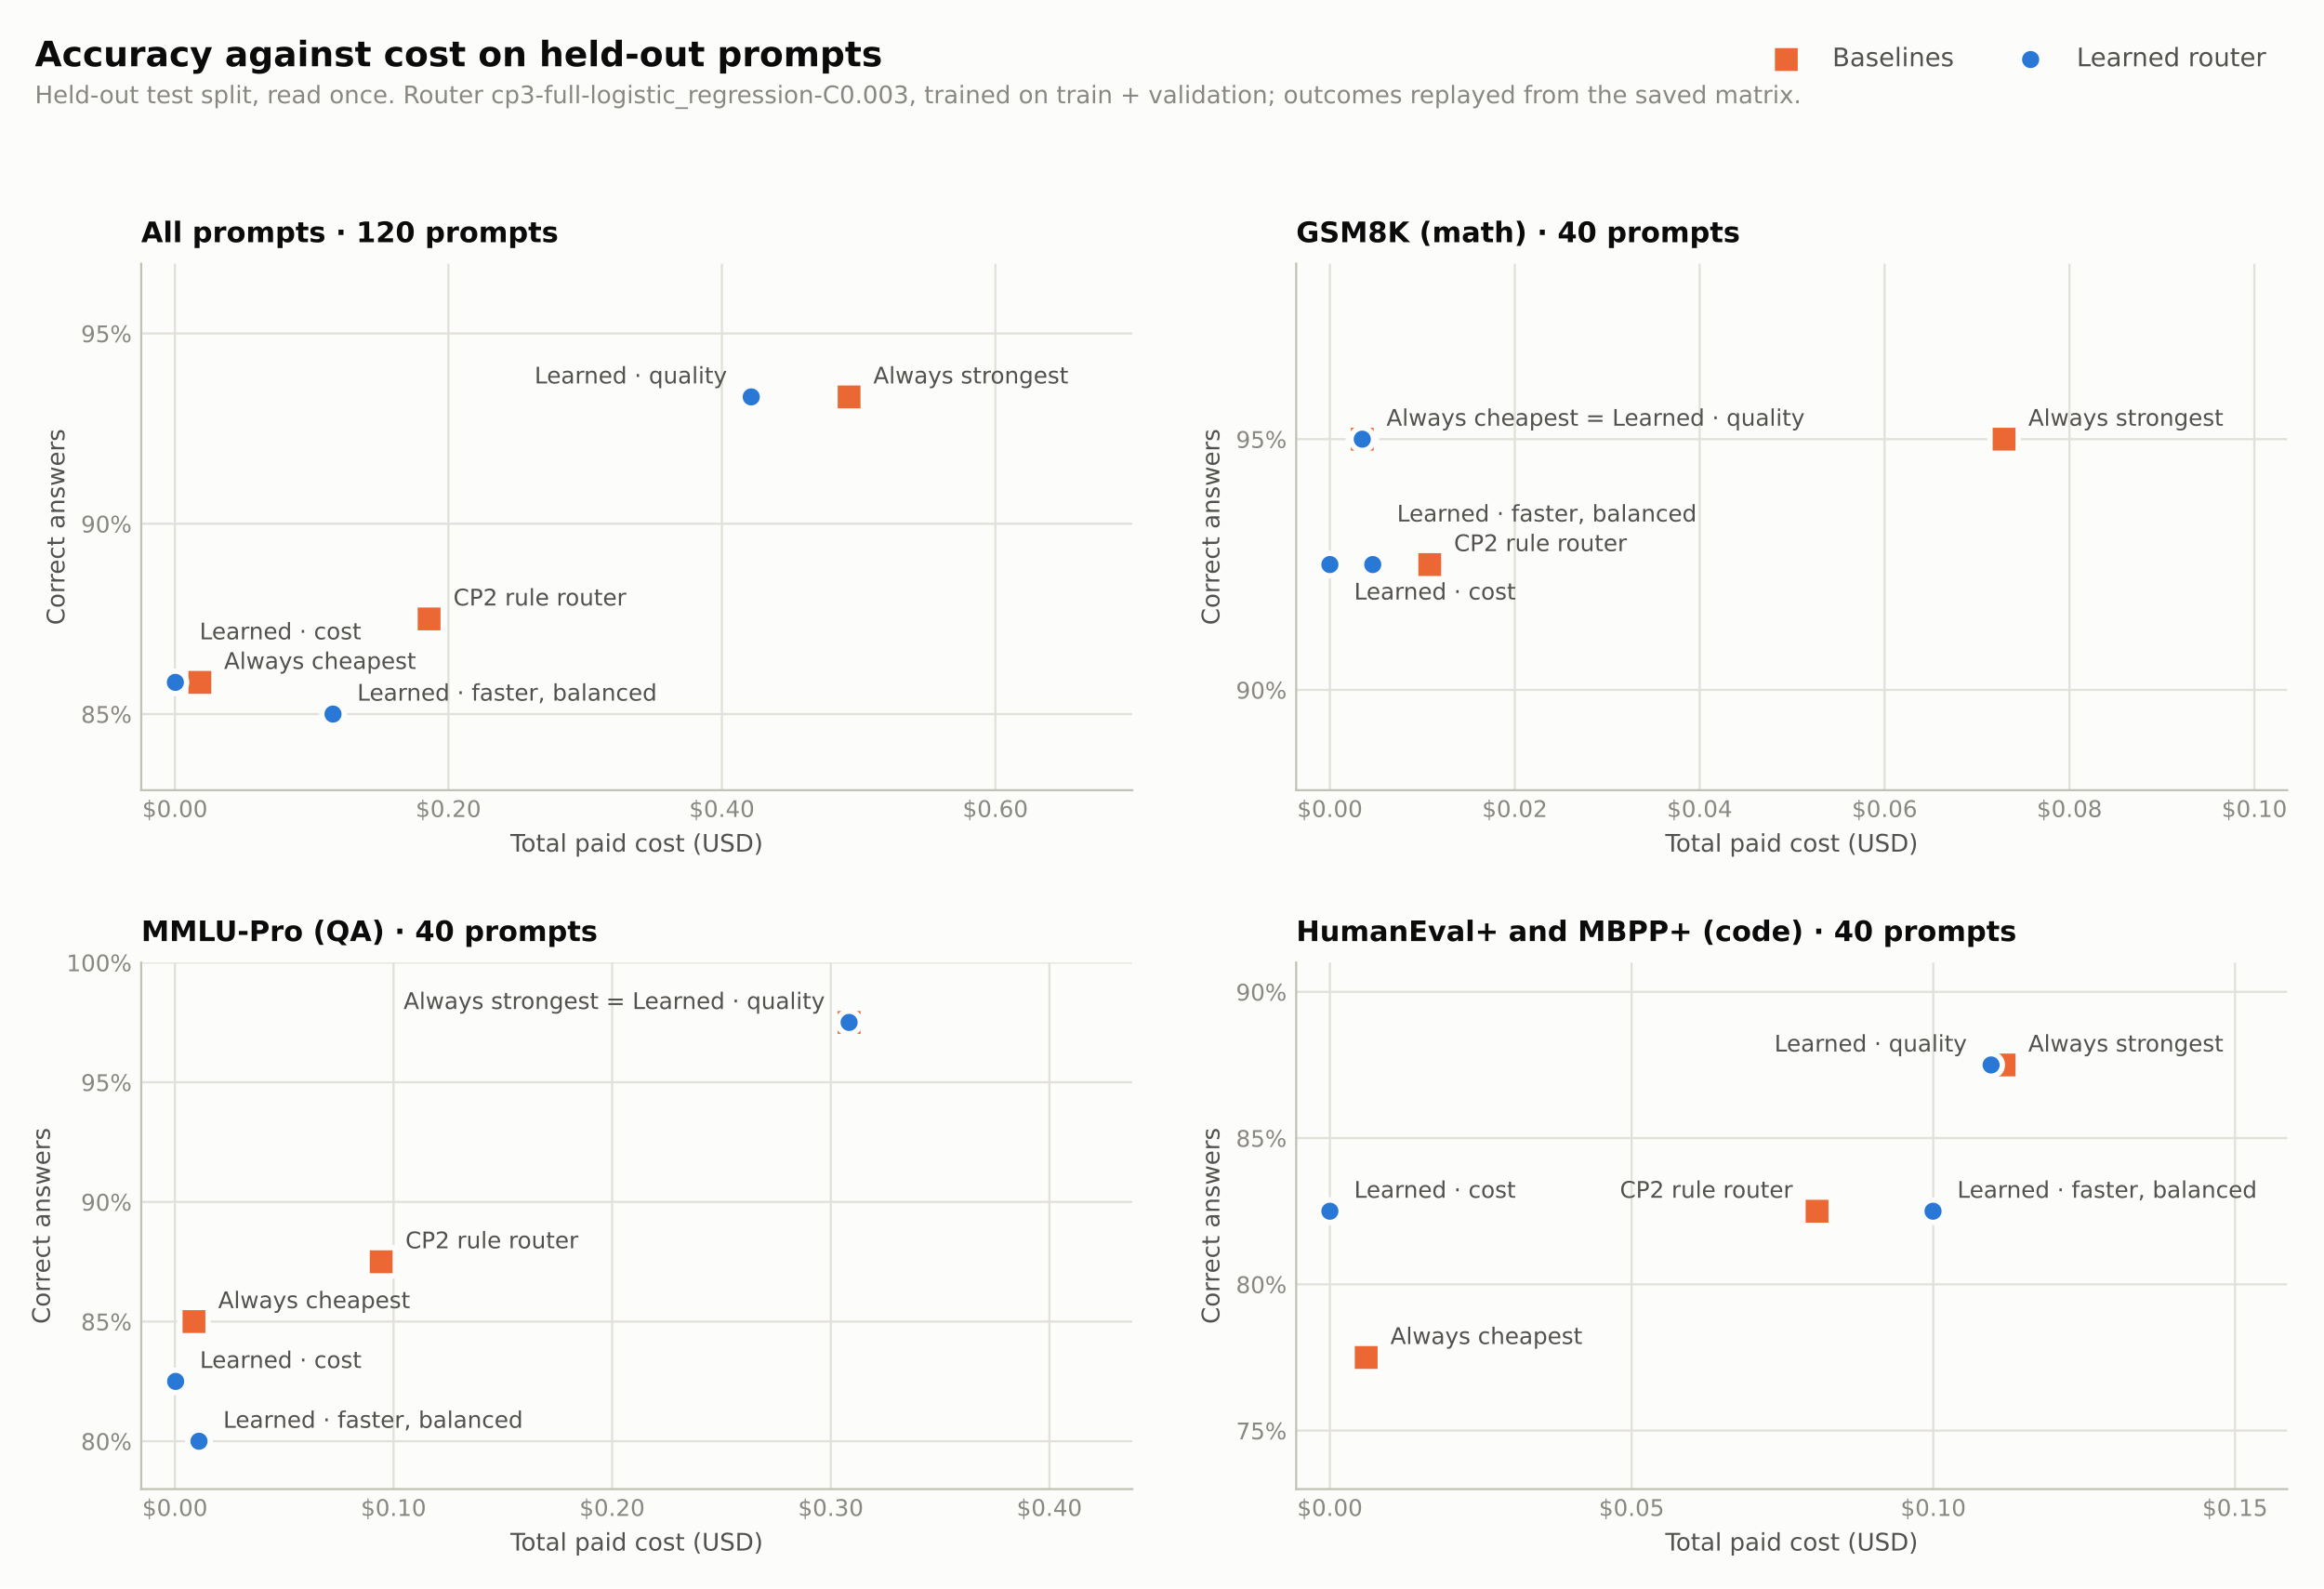
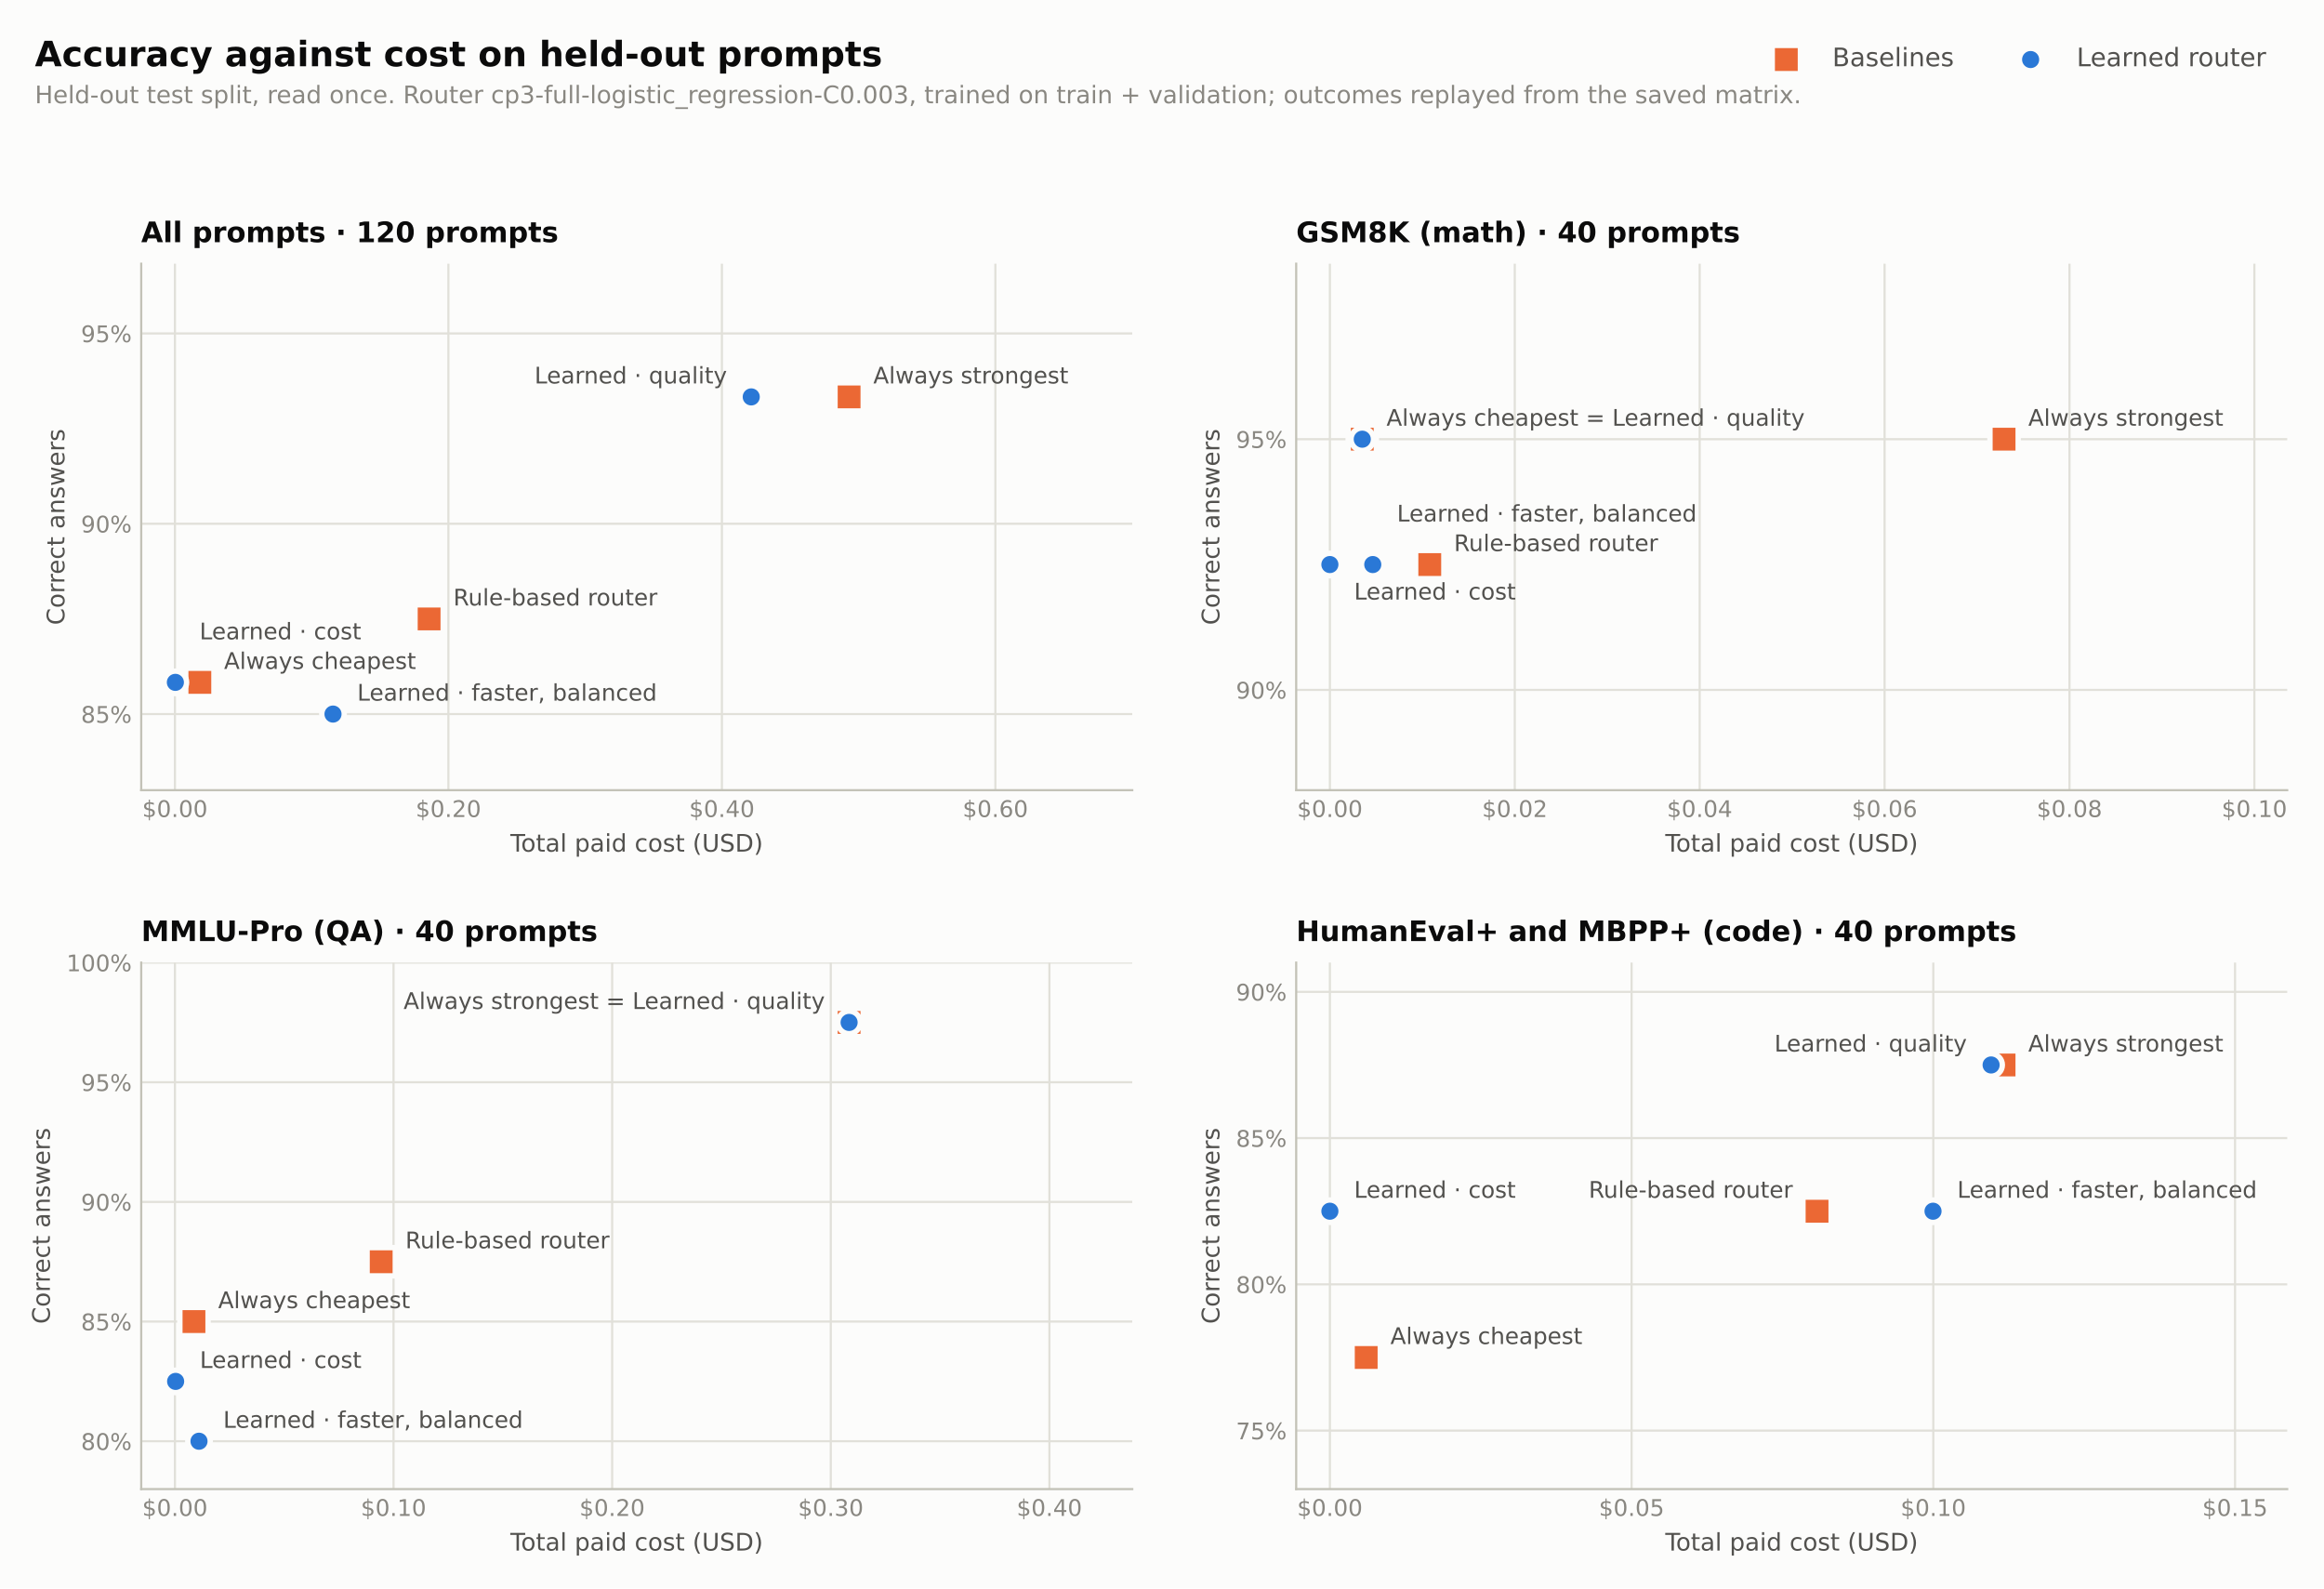
<svg xmlns="http://www.w3.org/2000/svg" xmlns:xlink="http://www.w3.org/1999/xlink" width="864pt" height="590.4pt" viewBox="0 0 864 590.4" version="1.1">
  <defs>
    <style type="text/css">*{stroke-linejoin: round; stroke-linecap: butt}</style>
  </defs>
  <g id="figure_1">
    <g id="patch_1">
      <path d="M 0 590.4  L 864 590.4  L 864 0  L 0 0  z " style="fill: #fcfcfb" />
    </g>
    <g id="axes_1">
      <g id="patch_2">
        <path d="M 52.5 293.713  L 420.943 293.713  L 420.943 98.013  L 52.5 98.013  z " style="fill: #fcfcfb" />
      </g>
      <g id="matplotlib.axis_1">
        <g id="xtick_1">
          <g id="line2d_1">
            <path d="M 65.032 293.713  L 65.032 98.013  " clip-path="url(#p38cb1caae2)" style="fill: none; stroke: #e1e0d9; stroke-width: 0.8; stroke-linecap: square" />
          </g>
          <g id="line2d_2" />
          <g id="text_1">
            <text style="font-size: 8.5px; font-family: 'DejaVu Sans', 'Bitstream Vera Sans', 'Computer Modern Sans Serif', 'Lucida Grande', 'Verdana', 'Geneva', 'Lucid', 'Arial', 'Helvetica', 'Avant Garde', sans-serif; text-anchor: middle; fill: #898781" x="65.032" y="303.672" transform="rotate(-0 65.03206 303.6721)">$0.00</text>
          </g>
        </g>
        <g id="xtick_2">
          <g id="line2d_3">
            <path d="M 166.706 293.713  L 166.706 98.013  " clip-path="url(#p38cb1caae2)" style="fill: none; stroke: #e1e0d9; stroke-width: 0.8; stroke-linecap: square" />
          </g>
          <g id="line2d_4" />
          <g id="text_2">
            <text style="font-size: 8.5px; font-family: 'DejaVu Sans', 'Bitstream Vera Sans', 'Computer Modern Sans Serif', 'Lucida Grande', 'Verdana', 'Geneva', 'Lucid', 'Arial', 'Helvetica', 'Avant Garde', sans-serif; text-anchor: middle; fill: #898781" x="166.706" y="303.672" transform="rotate(-0 166.7059 303.6721)">$0.20</text>
          </g>
        </g>
        <g id="xtick_3">
          <g id="line2d_5">
            <path d="M 268.38 293.713  L 268.38 98.013  " clip-path="url(#p38cb1caae2)" style="fill: none; stroke: #e1e0d9; stroke-width: 0.8; stroke-linecap: square" />
          </g>
          <g id="line2d_6" />
          <g id="text_3">
            <text style="font-size: 8.5px; font-family: 'DejaVu Sans', 'Bitstream Vera Sans', 'Computer Modern Sans Serif', 'Lucida Grande', 'Verdana', 'Geneva', 'Lucid', 'Arial', 'Helvetica', 'Avant Garde', sans-serif; text-anchor: middle; fill: #898781" x="268.38" y="303.672" transform="rotate(-0 268.3797 303.6721)">$0.40</text>
          </g>
        </g>
        <g id="xtick_4">
          <g id="line2d_7">
            <path d="M 370.054 293.713  L 370.054 98.013  " clip-path="url(#p38cb1caae2)" style="fill: none; stroke: #e1e0d9; stroke-width: 0.8; stroke-linecap: square" />
          </g>
          <g id="line2d_8" />
          <g id="text_4">
            <text style="font-size: 8.5px; font-family: 'DejaVu Sans', 'Bitstream Vera Sans', 'Computer Modern Sans Serif', 'Lucida Grande', 'Verdana', 'Geneva', 'Lucid', 'Arial', 'Helvetica', 'Avant Garde', sans-serif; text-anchor: middle; fill: #898781" x="370.054" y="303.672" transform="rotate(-0 370.0536 303.6721)">$0.60</text>
          </g>
        </g>
        <g id="text_5">
          <text style="font-size: 9px; font-family: 'DejaVu Sans', 'Bitstream Vera Sans', 'Computer Modern Sans Serif', 'Lucida Grande', 'Verdana', 'Geneva', 'Lucid', 'Arial', 'Helvetica', 'Avant Garde', sans-serif; text-anchor: middle; fill: #52514e" x="236.721" y="316.553" transform="rotate(-0 236.7213 316.5527)">Total paid cost (USD)</text>
        </g>
      </g>
      <g id="matplotlib.axis_2">
        <g id="ytick_1">
          <g id="line2d_9">
            <path d="M 52.5 265.419  L 420.943 265.419  " clip-path="url(#p38cb1caae2)" style="fill: none; stroke: #e1e0d9; stroke-width: 0.8; stroke-linecap: square" />
          </g>
          <g id="line2d_10" />
          <g id="text_6">
            <text style="font-size: 8.5px; font-family: 'DejaVu Sans', 'Bitstream Vera Sans', 'Computer Modern Sans Serif', 'Lucida Grande', 'Verdana', 'Geneva', 'Lucid', 'Arial', 'Helvetica', 'Avant Garde', sans-serif; text-anchor: end; fill: #898781" x="49" y="268.648" transform="rotate(-0 49 268.6476)">85%</text>
          </g>
        </g>
        <g id="ytick_2">
          <g id="line2d_11">
            <path d="M 52.5 194.682  L 420.943 194.682  " clip-path="url(#p38cb1caae2)" style="fill: none; stroke: #e1e0d9; stroke-width: 0.8; stroke-linecap: square" />
          </g>
          <g id="line2d_12" />
          <g id="text_7">
            <text style="font-size: 8.5px; font-family: 'DejaVu Sans', 'Bitstream Vera Sans', 'Computer Modern Sans Serif', 'Lucida Grande', 'Verdana', 'Geneva', 'Lucid', 'Arial', 'Helvetica', 'Avant Garde', sans-serif; text-anchor: end; fill: #898781" x="49" y="197.911" transform="rotate(-0 49 197.9107)">90%</text>
          </g>
        </g>
        <g id="ytick_3">
          <g id="line2d_13">
            <path d="M 52.5 123.945  L 420.943 123.945  " clip-path="url(#p38cb1caae2)" style="fill: none; stroke: #e1e0d9; stroke-width: 0.8; stroke-linecap: square" />
          </g>
          <g id="line2d_14" />
          <g id="text_8">
            <text style="font-size: 8.5px; font-family: 'DejaVu Sans', 'Bitstream Vera Sans', 'Computer Modern Sans Serif', 'Lucida Grande', 'Verdana', 'Geneva', 'Lucid', 'Arial', 'Helvetica', 'Avant Garde', sans-serif; text-anchor: end; fill: #898781" x="49" y="127.174" transform="rotate(-0 49 127.1738)">95%</text>
          </g>
        </g>
        <g id="text_9">
          <text style="font-size: 9px; font-family: 'DejaVu Sans', 'Bitstream Vera Sans', 'Computer Modern Sans Serif', 'Lucida Grande', 'Verdana', 'Geneva', 'Lucid', 'Arial', 'Helvetica', 'Avant Garde', sans-serif; text-anchor: middle; fill: #52514e" x="23.945" y="195.863" transform="rotate(-90 23.94531 195.863)">Correct answers</text>
        </g>
      </g>
      <g id="patch_3">
        <path d="M 52.5 293.713  L 52.5 98.013  " style="fill: none; stroke: #c3c2b7; stroke-width: 0.8; stroke-linejoin: miter; stroke-linecap: square" />
      </g>
      <g id="patch_4">
        <path d="M 52.5 293.713  L 420.943 293.713  " style="fill: none; stroke: #c3c2b7; stroke-width: 0.8; stroke-linejoin: miter; stroke-linecap: square" />
      </g>
      <g id="PathCollection_1">
        <defs>
          <path id="m6e9f88a1d4" d="M -5.244 5.244  L 5.244 5.244  L 5.244 -5.244  L -5.244 -5.244  z " style="stroke: #fcfcfb; stroke-width: 2" />
        </defs>
        <g>
          <use xlink:href="#m6e9f88a1d4" x="74.299" y="253.634" style="fill: #eb6834; stroke: #fcfcfb; stroke-width: 2" />
          <use xlink:href="#m6e9f88a1d4" x="315.673" y="147.528" style="fill: #eb6834; stroke: #fcfcfb; stroke-width: 2" />
          <use xlink:href="#m6e9f88a1d4" x="159.531" y="230.05" style="fill: #eb6834; stroke: #fcfcfb; stroke-width: 2" />
        </g>
      </g>
      <g id="text_10">
        <text style="font-size: 8.5px; font-family: 'DejaVu Sans', 'Bitstream Vera Sans', 'Computer Modern Sans Serif', 'Lucida Grande', 'Verdana', 'Geneva', 'Lucid', 'Arial', 'Helvetica', 'Avant Garde', sans-serif; text-anchor: start; fill: #52514e" x="324.673" y="142.528" transform="rotate(-0 324.6733 142.5284)">Always strongest</text>
      </g>
      <g id="text_11">
        <text style="font-size: 8.5px; font-family: 'DejaVu Sans', 'Bitstream Vera Sans', 'Computer Modern Sans Serif', 'Lucida Grande', 'Verdana', 'Geneva', 'Lucid', 'Arial', 'Helvetica', 'Avant Garde', sans-serif; text-anchor: end; fill: #52514e" x="270.291" y="142.528" transform="rotate(-0 270.2909 142.5284)">Learned · quality</text>
      </g>
      <g id="text_12">
-         <text style="font-size: 8.5px; font-family: 'DejaVu Sans', 'Bitstream Vera Sans', 'Computer Modern Sans Serif', 'Lucida Grande', 'Verdana', 'Geneva', 'Lucid', 'Arial', 'Helvetica', 'Avant Garde', sans-serif; text-anchor: start; fill: #52514e" x="168.531" y="225.05" transform="rotate(-0 168.5313 225.0502)">CP2 rule router</text>
+         <text style="font-size: 8.5px; font-family: 'DejaVu Sans', 'Bitstream Vera Sans', 'Computer Modern Sans Serif', 'Lucida Grande', 'Verdana', 'Geneva', 'Lucid', 'Arial', 'Helvetica', 'Avant Garde', sans-serif; text-anchor: start; fill: #52514e" x="168.531" y="225.05" transform="rotate(-0 168.5313 225.0502)">Rule-based router</text>
      </g>
      <g id="text_13">
        <text style="font-size: 8.5px; font-family: 'DejaVu Sans', 'Bitstream Vera Sans', 'Computer Modern Sans Serif', 'Lucida Grande', 'Verdana', 'Geneva', 'Lucid', 'Arial', 'Helvetica', 'Avant Garde', sans-serif; text-anchor: start; fill: #52514e" x="83.299" y="248.634" transform="rotate(-0 83.29912 248.6339)">Always cheapest</text>
      </g>
      <g id="text_14">
        <text style="font-size: 8.5px; font-family: 'DejaVu Sans', 'Bitstream Vera Sans', 'Computer Modern Sans Serif', 'Lucida Grande', 'Verdana', 'Geneva', 'Lucid', 'Arial', 'Helvetica', 'Avant Garde', sans-serif; text-anchor: start; fill: #52514e" x="74.197" y="237.634" transform="rotate(-0 74.19677 237.6339)">Learned · cost</text>
      </g>
      <g id="text_15">
        <text style="font-size: 8.5px; font-family: 'DejaVu Sans', 'Bitstream Vera Sans', 'Computer Modern Sans Serif', 'Lucida Grande', 'Verdana', 'Geneva', 'Lucid', 'Arial', 'Helvetica', 'Avant Garde', sans-serif; text-anchor: start; fill: #52514e" x="132.803" y="260.419" transform="rotate(-0 132.8026 260.4186)">Learned · faster, balanced</text>
      </g>
      <g id="text_16">
        <text style="font-weight: 600; font-size: 10.5px; font-family: 'DejaVu Sans', 'Bitstream Vera Sans', 'Computer Modern Sans Serif', 'Lucida Grande', 'Verdana', 'Geneva', 'Lucid', 'Arial', 'Helvetica', 'Avant Garde', sans-serif; text-anchor: start; fill: #0b0b0b" x="52.5" y="90.013" transform="rotate(-0 52.5 90.01259)">All prompts · 120 prompts</text>
      </g>
      <g id="PathCollection_2">
        <defs>
          <path id="me122e0baa9" d="M 0 4.183  C 1.109 4.183 2.174 3.743 2.958 2.958  C 3.743 2.174 4.183 1.109 4.183 0  C 4.183 -1.109 3.743 -2.174 2.958 -2.958  C 2.174 -3.743 1.109 -4.183 0 -4.183  C -1.109 -4.183 -2.174 -3.743 -2.958 -2.958  C -3.743 -2.174 -4.183 -1.109 -4.183 0  C -4.183 1.109 -3.743 2.174 -2.958 2.958  C -2.174 3.743 -1.109 4.183 0 4.183  z " style="stroke: #fcfcfb; stroke-width: 2" />
        </defs>
        <g>
          <use xlink:href="#me122e0baa9" x="65.197" y="253.634" style="fill: #2a78d6; stroke: #fcfcfb; stroke-width: 2" />
          <use xlink:href="#me122e0baa9" x="279.291" y="147.528" style="fill: #2a78d6; stroke: #fcfcfb; stroke-width: 2" />
          <use xlink:href="#me122e0baa9" x="123.803" y="265.419" style="fill: #2a78d6; stroke: #fcfcfb; stroke-width: 2" />
        </g>
      </g>
    </g>
    <g id="axes_2">
      <g id="patch_5">
        <path d="M 481.883 293.713  L 850.325 293.713  L 850.325 98.013  L 481.883 98.013  z " style="fill: #fcfcfb" />
      </g>
      <g id="matplotlib.axis_3">
        <g id="xtick_5">
          <g id="line2d_15">
            <path d="M 494.415 293.713  L 494.415 98.013  " clip-path="url(#p94de477a2c)" style="fill: none; stroke: #e1e0d9; stroke-width: 0.8; stroke-linecap: square" />
          </g>
          <g id="line2d_16" />
          <g id="text_17">
            <text style="font-size: 8.5px; font-family: 'DejaVu Sans', 'Bitstream Vera Sans', 'Computer Modern Sans Serif', 'Lucida Grande', 'Verdana', 'Geneva', 'Lucid', 'Arial', 'Helvetica', 'Avant Garde', sans-serif; text-anchor: middle; fill: #898781" x="494.415" y="303.672" transform="rotate(-0 494.4147 303.6721)">$0.00</text>
          </g>
        </g>
        <g id="xtick_6">
          <g id="line2d_17">
            <path d="M 563.155 293.713  L 563.155 98.013  " clip-path="url(#p94de477a2c)" style="fill: none; stroke: #e1e0d9; stroke-width: 0.8; stroke-linecap: square" />
          </g>
          <g id="line2d_18" />
          <g id="text_18">
            <text style="font-size: 8.5px; font-family: 'DejaVu Sans', 'Bitstream Vera Sans', 'Computer Modern Sans Serif', 'Lucida Grande', 'Verdana', 'Geneva', 'Lucid', 'Arial', 'Helvetica', 'Avant Garde', sans-serif; text-anchor: middle; fill: #898781" x="563.155" y="303.672" transform="rotate(-0 563.1551 303.6721)">$0.02</text>
          </g>
        </g>
        <g id="xtick_7">
          <g id="line2d_19">
            <path d="M 631.896 293.713  L 631.896 98.013  " clip-path="url(#p94de477a2c)" style="fill: none; stroke: #e1e0d9; stroke-width: 0.8; stroke-linecap: square" />
          </g>
          <g id="line2d_20" />
          <g id="text_19">
            <text style="font-size: 8.5px; font-family: 'DejaVu Sans', 'Bitstream Vera Sans', 'Computer Modern Sans Serif', 'Lucida Grande', 'Verdana', 'Geneva', 'Lucid', 'Arial', 'Helvetica', 'Avant Garde', sans-serif; text-anchor: middle; fill: #898781" x="631.896" y="303.672" transform="rotate(-0 631.8955 303.6721)">$0.04</text>
          </g>
        </g>
        <g id="xtick_8">
          <g id="line2d_21">
            <path d="M 700.636 293.713  L 700.636 98.013  " clip-path="url(#p94de477a2c)" style="fill: none; stroke: #e1e0d9; stroke-width: 0.8; stroke-linecap: square" />
          </g>
          <g id="line2d_22" />
          <g id="text_20">
            <text style="font-size: 8.5px; font-family: 'DejaVu Sans', 'Bitstream Vera Sans', 'Computer Modern Sans Serif', 'Lucida Grande', 'Verdana', 'Geneva', 'Lucid', 'Arial', 'Helvetica', 'Avant Garde', sans-serif; text-anchor: middle; fill: #898781" x="700.636" y="303.672" transform="rotate(-0 700.6359 303.6721)">$0.06</text>
          </g>
        </g>
        <g id="xtick_9">
          <g id="line2d_23">
            <path d="M 769.376 293.713  L 769.376 98.013  " clip-path="url(#p94de477a2c)" style="fill: none; stroke: #e1e0d9; stroke-width: 0.8; stroke-linecap: square" />
          </g>
          <g id="line2d_24" />
          <g id="text_21">
            <text style="font-size: 8.5px; font-family: 'DejaVu Sans', 'Bitstream Vera Sans', 'Computer Modern Sans Serif', 'Lucida Grande', 'Verdana', 'Geneva', 'Lucid', 'Arial', 'Helvetica', 'Avant Garde', sans-serif; text-anchor: middle; fill: #898781" x="769.376" y="303.672" transform="rotate(-0 769.3763 303.6721)">$0.08</text>
          </g>
        </g>
        <g id="xtick_10">
          <g id="line2d_25">
            <path d="M 838.117 293.713  L 838.117 98.013  " clip-path="url(#p94de477a2c)" style="fill: none; stroke: #e1e0d9; stroke-width: 0.8; stroke-linecap: square" />
          </g>
          <g id="line2d_26" />
          <g id="text_22">
            <text style="font-size: 8.5px; font-family: 'DejaVu Sans', 'Bitstream Vera Sans', 'Computer Modern Sans Serif', 'Lucida Grande', 'Verdana', 'Geneva', 'Lucid', 'Arial', 'Helvetica', 'Avant Garde', sans-serif; text-anchor: middle; fill: #898781" x="838.117" y="303.672" transform="rotate(-0 838.1167 303.6721)">$0.10</text>
          </g>
        </g>
        <g id="text_23">
          <text style="font-size: 9px; font-family: 'DejaVu Sans', 'Bitstream Vera Sans', 'Computer Modern Sans Serif', 'Lucida Grande', 'Verdana', 'Geneva', 'Lucid', 'Arial', 'Helvetica', 'Avant Garde', sans-serif; text-anchor: middle; fill: #52514e" x="666.104" y="316.553" transform="rotate(-0 666.104 316.5527)">Total paid cost (USD)</text>
        </g>
      </g>
      <g id="matplotlib.axis_4">
        <g id="ytick_4">
          <g id="line2d_27">
            <path d="M 481.883 256.437  L 850.325 256.437  " clip-path="url(#p94de477a2c)" style="fill: none; stroke: #e1e0d9; stroke-width: 0.8; stroke-linecap: square" />
          </g>
          <g id="line2d_28" />
          <g id="text_24">
            <text style="font-size: 8.5px; font-family: 'DejaVu Sans', 'Bitstream Vera Sans', 'Computer Modern Sans Serif', 'Lucida Grande', 'Verdana', 'Geneva', 'Lucid', 'Arial', 'Helvetica', 'Avant Garde', sans-serif; text-anchor: end; fill: #898781" x="478.383" y="259.666" transform="rotate(-0 478.3826 259.6661)">90%</text>
          </g>
        </g>
        <g id="ytick_5">
          <g id="line2d_29">
            <path d="M 481.883 163.246  L 850.325 163.246  " clip-path="url(#p94de477a2c)" style="fill: none; stroke: #e1e0d9; stroke-width: 0.8; stroke-linecap: square" />
          </g>
          <g id="line2d_30" />
          <g id="text_25">
            <text style="font-size: 8.5px; font-family: 'DejaVu Sans', 'Bitstream Vera Sans', 'Computer Modern Sans Serif', 'Lucida Grande', 'Verdana', 'Geneva', 'Lucid', 'Arial', 'Helvetica', 'Avant Garde', sans-serif; text-anchor: end; fill: #898781" x="478.383" y="166.475" transform="rotate(-0 478.3826 166.4752)">95%</text>
          </g>
        </g>
        <g id="text_26">
          <text style="font-size: 9px; font-family: 'DejaVu Sans', 'Bitstream Vera Sans', 'Computer Modern Sans Serif', 'Lucida Grande', 'Verdana', 'Geneva', 'Lucid', 'Arial', 'Helvetica', 'Avant Garde', sans-serif; text-anchor: middle; fill: #52514e" x="453.328" y="195.863" transform="rotate(-90 453.3279 195.863)">Correct answers</text>
        </g>
      </g>
      <g id="patch_6">
        <path d="M 481.883 293.713  L 481.883 98.013  " style="fill: none; stroke: #c3c2b7; stroke-width: 0.8; stroke-linejoin: miter; stroke-linecap: square" />
      </g>
      <g id="patch_7">
        <path d="M 481.883 293.713  L 850.325 293.713  " style="fill: none; stroke: #c3c2b7; stroke-width: 0.8; stroke-linejoin: miter; stroke-linecap: square" />
      </g>
      <g id="PathCollection_3">
        <g>
          <use xlink:href="#m6e9f88a1d4" x="506.455" y="163.246" style="fill: #eb6834; stroke: #fcfcfb; stroke-width: 2" />
          <use xlink:href="#m6e9f88a1d4" x="745.056" y="163.246" style="fill: #eb6834; stroke: #fcfcfb; stroke-width: 2" />
          <use xlink:href="#m6e9f88a1d4" x="531.548" y="209.842" style="fill: #eb6834; stroke: #fcfcfb; stroke-width: 2" />
        </g>
      </g>
      <g id="text_27">
        <text style="font-size: 8.5px; font-family: 'DejaVu Sans', 'Bitstream Vera Sans', 'Computer Modern Sans Serif', 'Lucida Grande', 'Verdana', 'Geneva', 'Lucid', 'Arial', 'Helvetica', 'Avant Garde', sans-serif; text-anchor: start; fill: #52514e" x="515.455" y="158.246" transform="rotate(-0 515.4546 158.2462)">Always cheapest = Learned · quality</text>
      </g>
      <g id="text_28">
        <text style="font-size: 8.5px; font-family: 'DejaVu Sans', 'Bitstream Vera Sans', 'Computer Modern Sans Serif', 'Lucida Grande', 'Verdana', 'Geneva', 'Lucid', 'Arial', 'Helvetica', 'Avant Garde', sans-serif; text-anchor: start; fill: #52514e" x="754.056" y="158.246" transform="rotate(-0 754.0559 158.2462)">Always strongest</text>
      </g>
      <g id="text_29">
-         <text style="font-size: 8.5px; font-family: 'DejaVu Sans', 'Bitstream Vera Sans', 'Computer Modern Sans Serif', 'Lucida Grande', 'Verdana', 'Geneva', 'Lucid', 'Arial', 'Helvetica', 'Avant Garde', sans-serif; text-anchor: start; fill: #52514e" x="540.548" y="204.842" transform="rotate(-0 540.5483 204.8416)">CP2 rule router</text>
+         <text style="font-size: 8.5px; font-family: 'DejaVu Sans', 'Bitstream Vera Sans', 'Computer Modern Sans Serif', 'Lucida Grande', 'Verdana', 'Geneva', 'Lucid', 'Arial', 'Helvetica', 'Avant Garde', sans-serif; text-anchor: start; fill: #52514e" x="540.548" y="204.842" transform="rotate(-0 540.5483 204.8416)">Rule-based router</text>
      </g>
      <g id="text_30">
        <text style="font-size: 8.5px; font-family: 'DejaVu Sans', 'Bitstream Vera Sans', 'Computer Modern Sans Serif', 'Lucida Grande', 'Verdana', 'Geneva', 'Lucid', 'Arial', 'Helvetica', 'Avant Garde', sans-serif; text-anchor: start; fill: #52514e" x="503.415" y="222.842" transform="rotate(-0 503.4147 222.8416)">Learned · cost</text>
      </g>
      <g id="text_31">
        <text style="font-size: 8.5px; font-family: 'DejaVu Sans', 'Bitstream Vera Sans', 'Computer Modern Sans Serif', 'Lucida Grande', 'Verdana', 'Geneva', 'Lucid', 'Arial', 'Helvetica', 'Avant Garde', sans-serif; text-anchor: start; fill: #52514e" x="519.359" y="193.842" transform="rotate(-0 519.359 193.8416)">Learned · faster, balanced</text>
      </g>
      <g id="text_32">
        <text style="font-weight: 600; font-size: 10.5px; font-family: 'DejaVu Sans', 'Bitstream Vera Sans', 'Computer Modern Sans Serif', 'Lucida Grande', 'Verdana', 'Geneva', 'Lucid', 'Arial', 'Helvetica', 'Avant Garde', sans-serif; text-anchor: start; fill: #0b0b0b" x="481.883" y="90.013" transform="rotate(-0 481.8826 90.01259)">GSM8K (math) · 40 prompts</text>
      </g>
      <g id="PathCollection_4">
        <g>
          <use xlink:href="#me122e0baa9" x="506.455" y="163.246" style="fill: #2a78d6; stroke: #fcfcfb; stroke-width: 2" />
          <use xlink:href="#me122e0baa9" x="494.415" y="209.842" style="fill: #2a78d6; stroke: #fcfcfb; stroke-width: 2" />
          <use xlink:href="#me122e0baa9" x="510.359" y="209.842" style="fill: #2a78d6; stroke: #fcfcfb; stroke-width: 2" />
        </g>
      </g>
    </g>
    <g id="axes_3">
      <g id="patch_8">
        <path d="M 52.5 553.496  L 420.943 553.496  L 420.943 357.795  L 52.5 357.795  z " style="fill: #fcfcfb" />
      </g>
      <g id="matplotlib.axis_5">
        <g id="xtick_11">
          <g id="line2d_31">
            <path d="M 65.032 553.496  L 65.032 357.795  " clip-path="url(#pc24d9fc43b)" style="fill: none; stroke: #e1e0d9; stroke-width: 0.8; stroke-linecap: square" />
          </g>
          <g id="line2d_32" />
          <g id="text_33">
            <text style="font-size: 8.5px; font-family: 'DejaVu Sans', 'Bitstream Vera Sans', 'Computer Modern Sans Serif', 'Lucida Grande', 'Verdana', 'Geneva', 'Lucid', 'Arial', 'Helvetica', 'Avant Garde', sans-serif; text-anchor: middle; fill: #898781" x="65.032" y="563.455" transform="rotate(-0 65.03206 563.4546)">$0.00</text>
          </g>
        </g>
        <g id="xtick_12">
          <g id="line2d_33">
            <path d="M 146.309 553.496  L 146.309 357.795  " clip-path="url(#pc24d9fc43b)" style="fill: none; stroke: #e1e0d9; stroke-width: 0.8; stroke-linecap: square" />
          </g>
          <g id="line2d_34" />
          <g id="text_34">
            <text style="font-size: 8.5px; font-family: 'DejaVu Sans', 'Bitstream Vera Sans', 'Computer Modern Sans Serif', 'Lucida Grande', 'Verdana', 'Geneva', 'Lucid', 'Arial', 'Helvetica', 'Avant Garde', sans-serif; text-anchor: middle; fill: #898781" x="146.309" y="563.455" transform="rotate(-0 146.3088 563.4546)">$0.10</text>
          </g>
        </g>
        <g id="xtick_13">
          <g id="line2d_35">
            <path d="M 227.586 553.496  L 227.586 357.795  " clip-path="url(#pc24d9fc43b)" style="fill: none; stroke: #e1e0d9; stroke-width: 0.8; stroke-linecap: square" />
          </g>
          <g id="line2d_36" />
          <g id="text_35">
            <text style="font-size: 8.5px; font-family: 'DejaVu Sans', 'Bitstream Vera Sans', 'Computer Modern Sans Serif', 'Lucida Grande', 'Verdana', 'Geneva', 'Lucid', 'Arial', 'Helvetica', 'Avant Garde', sans-serif; text-anchor: middle; fill: #898781" x="227.586" y="563.455" transform="rotate(-0 227.5856 563.4546)">$0.20</text>
          </g>
        </g>
        <g id="xtick_14">
          <g id="line2d_37">
            <path d="M 308.862 553.496  L 308.862 357.795  " clip-path="url(#pc24d9fc43b)" style="fill: none; stroke: #e1e0d9; stroke-width: 0.8; stroke-linecap: square" />
          </g>
          <g id="line2d_38" />
          <g id="text_36">
            <text style="font-size: 8.5px; font-family: 'DejaVu Sans', 'Bitstream Vera Sans', 'Computer Modern Sans Serif', 'Lucida Grande', 'Verdana', 'Geneva', 'Lucid', 'Arial', 'Helvetica', 'Avant Garde', sans-serif; text-anchor: middle; fill: #898781" x="308.862" y="563.455" transform="rotate(-0 308.8623 563.4546)">$0.30</text>
          </g>
        </g>
        <g id="xtick_15">
          <g id="line2d_39">
            <path d="M 390.139 553.496  L 390.139 357.795  " clip-path="url(#pc24d9fc43b)" style="fill: none; stroke: #e1e0d9; stroke-width: 0.8; stroke-linecap: square" />
          </g>
          <g id="line2d_40" />
          <g id="text_37">
            <text style="font-size: 8.5px; font-family: 'DejaVu Sans', 'Bitstream Vera Sans', 'Computer Modern Sans Serif', 'Lucida Grande', 'Verdana', 'Geneva', 'Lucid', 'Arial', 'Helvetica', 'Avant Garde', sans-serif; text-anchor: middle; fill: #898781" x="390.139" y="563.455" transform="rotate(-0 390.1391 563.4546)">$0.40</text>
          </g>
        </g>
        <g id="text_38">
          <text style="font-size: 9px; font-family: 'DejaVu Sans', 'Bitstream Vera Sans', 'Computer Modern Sans Serif', 'Lucida Grande', 'Verdana', 'Geneva', 'Lucid', 'Arial', 'Helvetica', 'Avant Garde', sans-serif; text-anchor: middle; fill: #52514e" x="236.721" y="576.335" transform="rotate(-0 236.7213 576.3352)">Total paid cost (USD)</text>
        </g>
      </g>
      <g id="matplotlib.axis_6">
        <g id="ytick_6">
          <g id="line2d_41">
            <path d="M 52.5 535.705  L 420.943 535.705  " clip-path="url(#pc24d9fc43b)" style="fill: none; stroke: #e1e0d9; stroke-width: 0.8; stroke-linecap: square" />
          </g>
          <g id="line2d_42" />
          <g id="text_39">
            <text style="font-size: 8.5px; font-family: 'DejaVu Sans', 'Bitstream Vera Sans', 'Computer Modern Sans Serif', 'Lucida Grande', 'Verdana', 'Geneva', 'Lucid', 'Arial', 'Helvetica', 'Avant Garde', sans-serif; text-anchor: end; fill: #898781" x="49" y="538.934" transform="rotate(-0 49 538.9339)">80%</text>
          </g>
        </g>
        <g id="ytick_7">
          <g id="line2d_43">
            <path d="M 52.5 491.227  L 420.943 491.227  " clip-path="url(#pc24d9fc43b)" style="fill: none; stroke: #e1e0d9; stroke-width: 0.8; stroke-linecap: square" />
          </g>
          <g id="line2d_44" />
          <g id="text_40">
            <text style="font-size: 8.5px; font-family: 'DejaVu Sans', 'Bitstream Vera Sans', 'Computer Modern Sans Serif', 'Lucida Grande', 'Verdana', 'Geneva', 'Lucid', 'Arial', 'Helvetica', 'Avant Garde', sans-serif; text-anchor: end; fill: #898781" x="49" y="494.456" transform="rotate(-0 49 494.4565)">85%</text>
          </g>
        </g>
        <g id="ytick_8">
          <g id="line2d_45">
            <path d="M 52.5 446.75  L 420.943 446.75  " clip-path="url(#pc24d9fc43b)" style="fill: none; stroke: #e1e0d9; stroke-width: 0.8; stroke-linecap: square" />
          </g>
          <g id="line2d_46" />
          <g id="text_41">
            <text style="font-size: 8.5px; font-family: 'DejaVu Sans', 'Bitstream Vera Sans', 'Computer Modern Sans Serif', 'Lucida Grande', 'Verdana', 'Geneva', 'Lucid', 'Arial', 'Helvetica', 'Avant Garde', sans-serif; text-anchor: end; fill: #898781" x="49" y="449.979" transform="rotate(-0 49 449.979)">90%</text>
          </g>
        </g>
        <g id="ytick_9">
          <g id="line2d_47">
            <path d="M 52.5 402.273  L 420.943 402.273  " clip-path="url(#pc24d9fc43b)" style="fill: none; stroke: #e1e0d9; stroke-width: 0.8; stroke-linecap: square" />
          </g>
          <g id="line2d_48" />
          <g id="text_42">
            <text style="font-size: 8.5px; font-family: 'DejaVu Sans', 'Bitstream Vera Sans', 'Computer Modern Sans Serif', 'Lucida Grande', 'Verdana', 'Geneva', 'Lucid', 'Arial', 'Helvetica', 'Avant Garde', sans-serif; text-anchor: end; fill: #898781" x="49" y="405.502" transform="rotate(-0 49 405.5015)">95%</text>
          </g>
        </g>
        <g id="ytick_10">
          <g id="line2d_49">
            <path d="M 52.5 357.795  L 420.943 357.795  " clip-path="url(#pc24d9fc43b)" style="fill: none; stroke: #e1e0d9; stroke-width: 0.8; stroke-linecap: square" />
          </g>
          <g id="line2d_50" />
          <g id="text_43">
            <text style="font-size: 8.5px; font-family: 'DejaVu Sans', 'Bitstream Vera Sans', 'Computer Modern Sans Serif', 'Lucida Grande', 'Verdana', 'Geneva', 'Lucid', 'Arial', 'Helvetica', 'Avant Garde', sans-serif; text-anchor: end; fill: #898781" x="49" y="361.024" transform="rotate(-0 49 361.0241)">100%</text>
          </g>
        </g>
        <g id="text_44">
          <text style="font-size: 9px; font-family: 'DejaVu Sans', 'Bitstream Vera Sans', 'Computer Modern Sans Serif', 'Lucida Grande', 'Verdana', 'Geneva', 'Lucid', 'Arial', 'Helvetica', 'Avant Garde', sans-serif; text-anchor: middle; fill: #52514e" x="18.537" y="455.645" transform="rotate(-90 18.53719 455.6455)">Correct answers</text>
        </g>
      </g>
      <g id="patch_9">
        <path d="M 52.5 553.496  L 52.5 357.795  " style="fill: none; stroke: #c3c2b7; stroke-width: 0.8; stroke-linejoin: miter; stroke-linecap: square" />
      </g>
      <g id="patch_10">
        <path d="M 52.5 553.496  L 420.943 553.496  " style="fill: none; stroke: #c3c2b7; stroke-width: 0.8; stroke-linejoin: miter; stroke-linecap: square" />
      </g>
      <g id="PathCollection_5">
        <g>
          <use xlink:href="#m6e9f88a1d4" x="72.11" y="491.227" style="fill: #eb6834; stroke: #fcfcfb; stroke-width: 2" />
          <use xlink:href="#m6e9f88a1d4" x="315.673" y="380.034" style="fill: #eb6834; stroke: #fcfcfb; stroke-width: 2" />
          <use xlink:href="#m6e9f88a1d4" x="141.716" y="468.989" style="fill: #eb6834; stroke: #fcfcfb; stroke-width: 2" />
        </g>
      </g>
      <g id="text_45">
        <text style="font-size: 8.5px; font-family: 'DejaVu Sans', 'Bitstream Vera Sans', 'Computer Modern Sans Serif', 'Lucida Grande', 'Verdana', 'Geneva', 'Lucid', 'Arial', 'Helvetica', 'Avant Garde', sans-serif; text-anchor: end; fill: #52514e" x="306.673" y="375.034" transform="rotate(-0 306.6733 375.0338)">Always strongest = Learned · quality</text>
      </g>
      <g id="text_46">
-         <text style="font-size: 8.5px; font-family: 'DejaVu Sans', 'Bitstream Vera Sans', 'Computer Modern Sans Serif', 'Lucida Grande', 'Verdana', 'Geneva', 'Lucid', 'Arial', 'Helvetica', 'Avant Garde', sans-serif; text-anchor: start; fill: #52514e" x="150.716" y="463.989" transform="rotate(-0 150.7159 463.9887)">CP2 rule router</text>
+         <text style="font-size: 8.5px; font-family: 'DejaVu Sans', 'Bitstream Vera Sans', 'Computer Modern Sans Serif', 'Lucida Grande', 'Verdana', 'Geneva', 'Lucid', 'Arial', 'Helvetica', 'Avant Garde', sans-serif; text-anchor: start; fill: #52514e" x="150.716" y="463.989" transform="rotate(-0 150.7159 463.9887)">Rule-based router</text>
      </g>
      <g id="text_47">
        <text style="font-size: 8.5px; font-family: 'DejaVu Sans', 'Bitstream Vera Sans', 'Computer Modern Sans Serif', 'Lucida Grande', 'Verdana', 'Geneva', 'Lucid', 'Arial', 'Helvetica', 'Avant Garde', sans-serif; text-anchor: start; fill: #52514e" x="81.11" y="486.227" transform="rotate(-0 81.10964 486.2275)">Always cheapest</text>
      </g>
      <g id="text_48">
        <text style="font-size: 8.5px; font-family: 'DejaVu Sans', 'Bitstream Vera Sans', 'Computer Modern Sans Serif', 'Lucida Grande', 'Verdana', 'Geneva', 'Lucid', 'Arial', 'Helvetica', 'Avant Garde', sans-serif; text-anchor: start; fill: #52514e" x="74.295" y="508.466" transform="rotate(-0 74.2954 508.4662)">Learned · cost</text>
      </g>
      <g id="text_49">
        <text style="font-size: 8.5px; font-family: 'DejaVu Sans', 'Bitstream Vera Sans', 'Computer Modern Sans Serif', 'Lucida Grande', 'Verdana', 'Geneva', 'Lucid', 'Arial', 'Helvetica', 'Avant Garde', sans-serif; text-anchor: start; fill: #52514e" x="82.983" y="530.705" transform="rotate(-0 82.98307 530.7049)">Learned · faster, balanced</text>
      </g>
      <g id="text_50">
        <text style="font-weight: 600; font-size: 10.5px; font-family: 'DejaVu Sans', 'Bitstream Vera Sans', 'Computer Modern Sans Serif', 'Lucida Grande', 'Verdana', 'Geneva', 'Lucid', 'Arial', 'Helvetica', 'Avant Garde', sans-serif; text-anchor: start; fill: #0b0b0b" x="52.5" y="349.795" transform="rotate(-0 52.5 349.7951)">MMLU-Pro (QA) · 40 prompts</text>
      </g>
      <g id="PathCollection_6">
        <g>
          <use xlink:href="#me122e0baa9" x="315.673" y="380.034" style="fill: #2a78d6; stroke: #fcfcfb; stroke-width: 2" />
          <use xlink:href="#me122e0baa9" x="65.295" y="513.466" style="fill: #2a78d6; stroke: #fcfcfb; stroke-width: 2" />
          <use xlink:href="#me122e0baa9" x="73.983" y="535.705" style="fill: #2a78d6; stroke: #fcfcfb; stroke-width: 2" />
        </g>
      </g>
    </g>
    <g id="axes_4">
      <g id="patch_11">
        <path d="M 481.883 553.496  L 850.325 553.496  L 850.325 357.795  L 481.883 357.795  z " style="fill: #fcfcfb" />
      </g>
      <g id="matplotlib.axis_7">
        <g id="xtick_16">
          <g id="line2d_51">
            <path d="M 494.415 553.496  L 494.415 357.795  " clip-path="url(#p3fc8001ec0)" style="fill: none; stroke: #e1e0d9; stroke-width: 0.8; stroke-linecap: square" />
          </g>
          <g id="line2d_52" />
          <g id="text_51">
            <text style="font-size: 8.5px; font-family: 'DejaVu Sans', 'Bitstream Vera Sans', 'Computer Modern Sans Serif', 'Lucida Grande', 'Verdana', 'Geneva', 'Lucid', 'Arial', 'Helvetica', 'Avant Garde', sans-serif; text-anchor: middle; fill: #898781" x="494.415" y="563.455" transform="rotate(-0 494.4147 563.4546)">$0.00</text>
          </g>
        </g>
        <g id="xtick_17">
          <g id="line2d_53">
            <path d="M 606.583 553.496  L 606.583 357.795  " clip-path="url(#p3fc8001ec0)" style="fill: none; stroke: #e1e0d9; stroke-width: 0.8; stroke-linecap: square" />
          </g>
          <g id="line2d_54" />
          <g id="text_52">
            <text style="font-size: 8.5px; font-family: 'DejaVu Sans', 'Bitstream Vera Sans', 'Computer Modern Sans Serif', 'Lucida Grande', 'Verdana', 'Geneva', 'Lucid', 'Arial', 'Helvetica', 'Avant Garde', sans-serif; text-anchor: middle; fill: #898781" x="606.583" y="563.455" transform="rotate(-0 606.5825 563.4546)">$0.05</text>
          </g>
        </g>
        <g id="xtick_18">
          <g id="line2d_55">
            <path d="M 718.75 553.496  L 718.75 357.795  " clip-path="url(#p3fc8001ec0)" style="fill: none; stroke: #e1e0d9; stroke-width: 0.8; stroke-linecap: square" />
          </g>
          <g id="line2d_56" />
          <g id="text_53">
            <text style="font-size: 8.5px; font-family: 'DejaVu Sans', 'Bitstream Vera Sans', 'Computer Modern Sans Serif', 'Lucida Grande', 'Verdana', 'Geneva', 'Lucid', 'Arial', 'Helvetica', 'Avant Garde', sans-serif; text-anchor: middle; fill: #898781" x="718.75" y="563.455" transform="rotate(-0 718.7504 563.4546)">$0.10</text>
          </g>
        </g>
        <g id="xtick_19">
          <g id="line2d_57">
            <path d="M 830.918 553.496  L 830.918 357.795  " clip-path="url(#p3fc8001ec0)" style="fill: none; stroke: #e1e0d9; stroke-width: 0.8; stroke-linecap: square" />
          </g>
          <g id="line2d_58" />
          <g id="text_54">
            <text style="font-size: 8.5px; font-family: 'DejaVu Sans', 'Bitstream Vera Sans', 'Computer Modern Sans Serif', 'Lucida Grande', 'Verdana', 'Geneva', 'Lucid', 'Arial', 'Helvetica', 'Avant Garde', sans-serif; text-anchor: middle; fill: #898781" x="830.918" y="563.455" transform="rotate(-0 830.9182 563.4546)">$0.15</text>
          </g>
        </g>
        <g id="text_55">
          <text style="font-size: 9px; font-family: 'DejaVu Sans', 'Bitstream Vera Sans', 'Computer Modern Sans Serif', 'Lucida Grande', 'Verdana', 'Geneva', 'Lucid', 'Arial', 'Helvetica', 'Avant Garde', sans-serif; text-anchor: middle; fill: #52514e" x="666.104" y="576.335" transform="rotate(-0 666.104 576.3352)">Total paid cost (USD)</text>
        </g>
      </g>
      <g id="matplotlib.axis_8">
        <g id="ytick_11">
          <g id="line2d_59">
            <path d="M 481.883 531.751  L 850.325 531.751  " clip-path="url(#p3fc8001ec0)" style="fill: none; stroke: #e1e0d9; stroke-width: 0.8; stroke-linecap: square" />
          </g>
          <g id="line2d_60" />
          <g id="text_56">
            <text style="font-size: 8.5px; font-family: 'DejaVu Sans', 'Bitstream Vera Sans', 'Computer Modern Sans Serif', 'Lucida Grande', 'Verdana', 'Geneva', 'Lucid', 'Arial', 'Helvetica', 'Avant Garde', sans-serif; text-anchor: end; fill: #898781" x="478.383" y="534.98" transform="rotate(-0 478.3826 534.9804)">75%</text>
          </g>
        </g>
        <g id="ytick_12">
          <g id="line2d_61">
            <path d="M 481.883 477.39  L 850.325 477.39  " clip-path="url(#p3fc8001ec0)" style="fill: none; stroke: #e1e0d9; stroke-width: 0.8; stroke-linecap: square" />
          </g>
          <g id="line2d_62" />
          <g id="text_57">
            <text style="font-size: 8.5px; font-family: 'DejaVu Sans', 'Bitstream Vera Sans', 'Computer Modern Sans Serif', 'Lucida Grande', 'Verdana', 'Geneva', 'Lucid', 'Arial', 'Helvetica', 'Avant Garde', sans-serif; text-anchor: end; fill: #898781" x="478.383" y="480.619" transform="rotate(-0 478.3826 480.619)">80%</text>
          </g>
        </g>
        <g id="ytick_13">
          <g id="line2d_63">
            <path d="M 481.883 423.029  L 850.325 423.029  " clip-path="url(#p3fc8001ec0)" style="fill: none; stroke: #e1e0d9; stroke-width: 0.8; stroke-linecap: square" />
          </g>
          <g id="line2d_64" />
          <g id="text_58">
            <text style="font-size: 8.5px; font-family: 'DejaVu Sans', 'Bitstream Vera Sans', 'Computer Modern Sans Serif', 'Lucida Grande', 'Verdana', 'Geneva', 'Lucid', 'Arial', 'Helvetica', 'Avant Garde', sans-serif; text-anchor: end; fill: #898781" x="478.383" y="426.258" transform="rotate(-0 478.3826 426.2577)">85%</text>
          </g>
        </g>
        <g id="ytick_14">
          <g id="line2d_65">
            <path d="M 481.883 368.667  L 850.325 368.667  " clip-path="url(#p3fc8001ec0)" style="fill: none; stroke: #e1e0d9; stroke-width: 0.8; stroke-linecap: square" />
          </g>
          <g id="line2d_66" />
          <g id="text_59">
            <text style="font-size: 8.5px; font-family: 'DejaVu Sans', 'Bitstream Vera Sans', 'Computer Modern Sans Serif', 'Lucida Grande', 'Verdana', 'Geneva', 'Lucid', 'Arial', 'Helvetica', 'Avant Garde', sans-serif; text-anchor: end; fill: #898781" x="478.383" y="371.896" transform="rotate(-0 478.3826 371.8963)">90%</text>
          </g>
        </g>
        <g id="text_60">
          <text style="font-size: 9px; font-family: 'DejaVu Sans', 'Bitstream Vera Sans', 'Computer Modern Sans Serif', 'Lucida Grande', 'Verdana', 'Geneva', 'Lucid', 'Arial', 'Helvetica', 'Avant Garde', sans-serif; text-anchor: middle; fill: #52514e" x="453.328" y="455.645" transform="rotate(-90 453.3279 455.6455)">Correct answers</text>
        </g>
      </g>
      <g id="patch_12">
        <path d="M 481.883 553.496  L 481.883 357.795  " style="fill: none; stroke: #c3c2b7; stroke-width: 0.8; stroke-linejoin: miter; stroke-linecap: square" />
      </g>
      <g id="patch_13">
        <path d="M 481.883 553.496  L 850.325 553.496  " style="fill: none; stroke: #c3c2b7; stroke-width: 0.8; stroke-linejoin: miter; stroke-linecap: square" />
      </g>
      <g id="PathCollection_7">
        <g>
          <use xlink:href="#m6e9f88a1d4" x="507.915" y="504.571" style="fill: #eb6834; stroke: #fcfcfb; stroke-width: 2" />
          <use xlink:href="#m6e9f88a1d4" x="745.056" y="395.848" style="fill: #eb6834; stroke: #fcfcfb; stroke-width: 2" />
          <use xlink:href="#m6e9f88a1d4" x="675.53" y="450.209" style="fill: #eb6834; stroke: #fcfcfb; stroke-width: 2" />
        </g>
      </g>
      <g id="text_61">
        <text style="font-size: 8.5px; font-family: 'DejaVu Sans', 'Bitstream Vera Sans', 'Computer Modern Sans Serif', 'Lucida Grande', 'Verdana', 'Geneva', 'Lucid', 'Arial', 'Helvetica', 'Avant Garde', sans-serif; text-anchor: start; fill: #52514e" x="754.056" y="390.848" transform="rotate(-0 754.0559 390.848)">Always strongest</text>
      </g>
      <g id="text_62">
        <text style="font-size: 8.5px; font-family: 'DejaVu Sans', 'Bitstream Vera Sans', 'Computer Modern Sans Serif', 'Lucida Grande', 'Verdana', 'Geneva', 'Lucid', 'Arial', 'Helvetica', 'Avant Garde', sans-serif; text-anchor: end; fill: #52514e" x="731.242" y="390.848" transform="rotate(-0 731.2417 390.848)">Learned · quality</text>
      </g>
      <g id="text_63">
-         <text style="font-size: 8.5px; font-family: 'DejaVu Sans', 'Bitstream Vera Sans', 'Computer Modern Sans Serif', 'Lucida Grande', 'Verdana', 'Geneva', 'Lucid', 'Arial', 'Helvetica', 'Avant Garde', sans-serif; text-anchor: end; fill: #52514e" x="666.53" y="445.209" transform="rotate(-0 666.5298 445.2093)">CP2 rule router</text>
+         <text style="font-size: 8.5px; font-family: 'DejaVu Sans', 'Bitstream Vera Sans', 'Computer Modern Sans Serif', 'Lucida Grande', 'Verdana', 'Geneva', 'Lucid', 'Arial', 'Helvetica', 'Avant Garde', sans-serif; text-anchor: end; fill: #52514e" x="666.53" y="445.209" transform="rotate(-0 666.5298 445.2093)">Rule-based router</text>
      </g>
      <g id="text_64">
        <text style="font-size: 8.5px; font-family: 'DejaVu Sans', 'Bitstream Vera Sans', 'Computer Modern Sans Serif', 'Lucida Grande', 'Verdana', 'Geneva', 'Lucid', 'Arial', 'Helvetica', 'Avant Garde', sans-serif; text-anchor: start; fill: #52514e" x="503.415" y="445.209" transform="rotate(-0 503.4147 445.2093)">Learned · cost</text>
      </g>
      <g id="text_65">
        <text style="font-size: 8.5px; font-family: 'DejaVu Sans', 'Bitstream Vera Sans', 'Computer Modern Sans Serif', 'Lucida Grande', 'Verdana', 'Geneva', 'Lucid', 'Arial', 'Helvetica', 'Avant Garde', sans-serif; text-anchor: start; fill: #52514e" x="727.647" y="445.209" transform="rotate(-0 727.6472 445.2093)">Learned · faster, balanced</text>
      </g>
      <g id="text_66">
        <text style="font-size: 8.5px; font-family: 'DejaVu Sans', 'Bitstream Vera Sans', 'Computer Modern Sans Serif', 'Lucida Grande', 'Verdana', 'Geneva', 'Lucid', 'Arial', 'Helvetica', 'Avant Garde', sans-serif; text-anchor: start; fill: #52514e" x="516.915" y="499.571" transform="rotate(-0 516.9152 499.5707)">Always cheapest</text>
      </g>
      <g id="text_67">
        <text style="font-weight: 600; font-size: 10.5px; font-family: 'DejaVu Sans', 'Bitstream Vera Sans', 'Computer Modern Sans Serif', 'Lucida Grande', 'Verdana', 'Geneva', 'Lucid', 'Arial', 'Helvetica', 'Avant Garde', sans-serif; text-anchor: start; fill: #0b0b0b" x="481.883" y="349.795" transform="rotate(-0 481.8826 349.7951)">HumanEval+ and MBPP+ (code) · 40 prompts</text>
      </g>
      <g id="PathCollection_8">
        <g>
          <use xlink:href="#me122e0baa9" x="494.415" y="450.209" style="fill: #2a78d6; stroke: #fcfcfb; stroke-width: 2" />
          <use xlink:href="#me122e0baa9" x="740.242" y="395.848" style="fill: #2a78d6; stroke: #fcfcfb; stroke-width: 2" />
          <use xlink:href="#me122e0baa9" x="718.647" y="450.209" style="fill: #2a78d6; stroke: #fcfcfb; stroke-width: 2" />
        </g>
      </g>
    </g>
    <g id="text_68">
      <text style="font-weight: 600; font-size: 13px; font-family: 'DejaVu Sans', 'Bitstream Vera Sans', 'Computer Modern Sans Serif', 'Lucida Grande', 'Verdana', 'Geneva', 'Lucid', 'Arial', 'Helvetica', 'Avant Garde', sans-serif; text-anchor: start; fill: #0b0b0b" x="12.96" y="24.638" transform="rotate(-0 12.96 24.63797)">Accuracy against cost on held-out prompts</text>
    </g>
    <g id="text_69">
      <text style="font-size: 9px; font-family: 'DejaVu Sans', 'Bitstream Vera Sans', 'Computer Modern Sans Serif', 'Lucida Grande', 'Verdana', 'Geneva', 'Lucid', 'Arial', 'Helvetica', 'Avant Garde', sans-serif; text-anchor: start; fill: #898781" x="12.96" y="38.376" transform="rotate(-0 12.96 38.376)">Held-out test split, read once. Router cp3-full-logistic_regression-C0.003, trained on train + validation; outcomes replayed from the saved matrix.</text>
    </g>
    <g id="legend_1">
      <g id="PathCollection_9">
        <g>
          <use xlink:href="#m6e9f88a1d4" x="664.108" y="22.131" style="fill: #eb6834; stroke: #fcfcfb; stroke-width: 2" />
        </g>
      </g>
      <g id="text_70">
        <text style="font-size: 9.5px; font-family: 'DejaVu Sans', 'Bitstream Vera Sans', 'Computer Modern Sans Serif', 'Lucida Grande', 'Verdana', 'Geneva', 'Lucid', 'Arial', 'Helvetica', 'Avant Garde', sans-serif; text-anchor: start; fill: #52514e" x="681.208" y="24.625" transform="rotate(-0 681.2082 24.62452)">Baselines</text>
      </g>
      <g id="PathCollection_10">
        <g>
          <use xlink:href="#me122e0baa9" x="754.936" y="22.131" style="fill: #2a78d6; stroke: #fcfcfb; stroke-width: 2" />
        </g>
      </g>
      <g id="text_71">
        <text style="font-size: 9.5px; font-family: 'DejaVu Sans', 'Bitstream Vera Sans', 'Computer Modern Sans Serif', 'Lucida Grande', 'Verdana', 'Geneva', 'Lucid', 'Arial', 'Helvetica', 'Avant Garde', sans-serif; text-anchor: start; fill: #52514e" x="772.036" y="24.625" transform="rotate(-0 772.0356 24.62452)">Learned router</text>
      </g>
    </g>
  </g>
  <defs>
    <clipPath id="p38cb1caae2">
      <rect x="52.5" y="98.013" width="368.443" height="195.701" />
    </clipPath>
    <clipPath id="p94de477a2c">
      <rect x="481.883" y="98.013" width="368.443" height="195.701" />
    </clipPath>
    <clipPath id="pc24d9fc43b">
      <rect x="52.5" y="357.795" width="368.443" height="195.701" />
    </clipPath>
    <clipPath id="p3fc8001ec0">
      <rect x="481.883" y="357.795" width="368.443" height="195.701" />
    </clipPath>
  </defs>
</svg>
